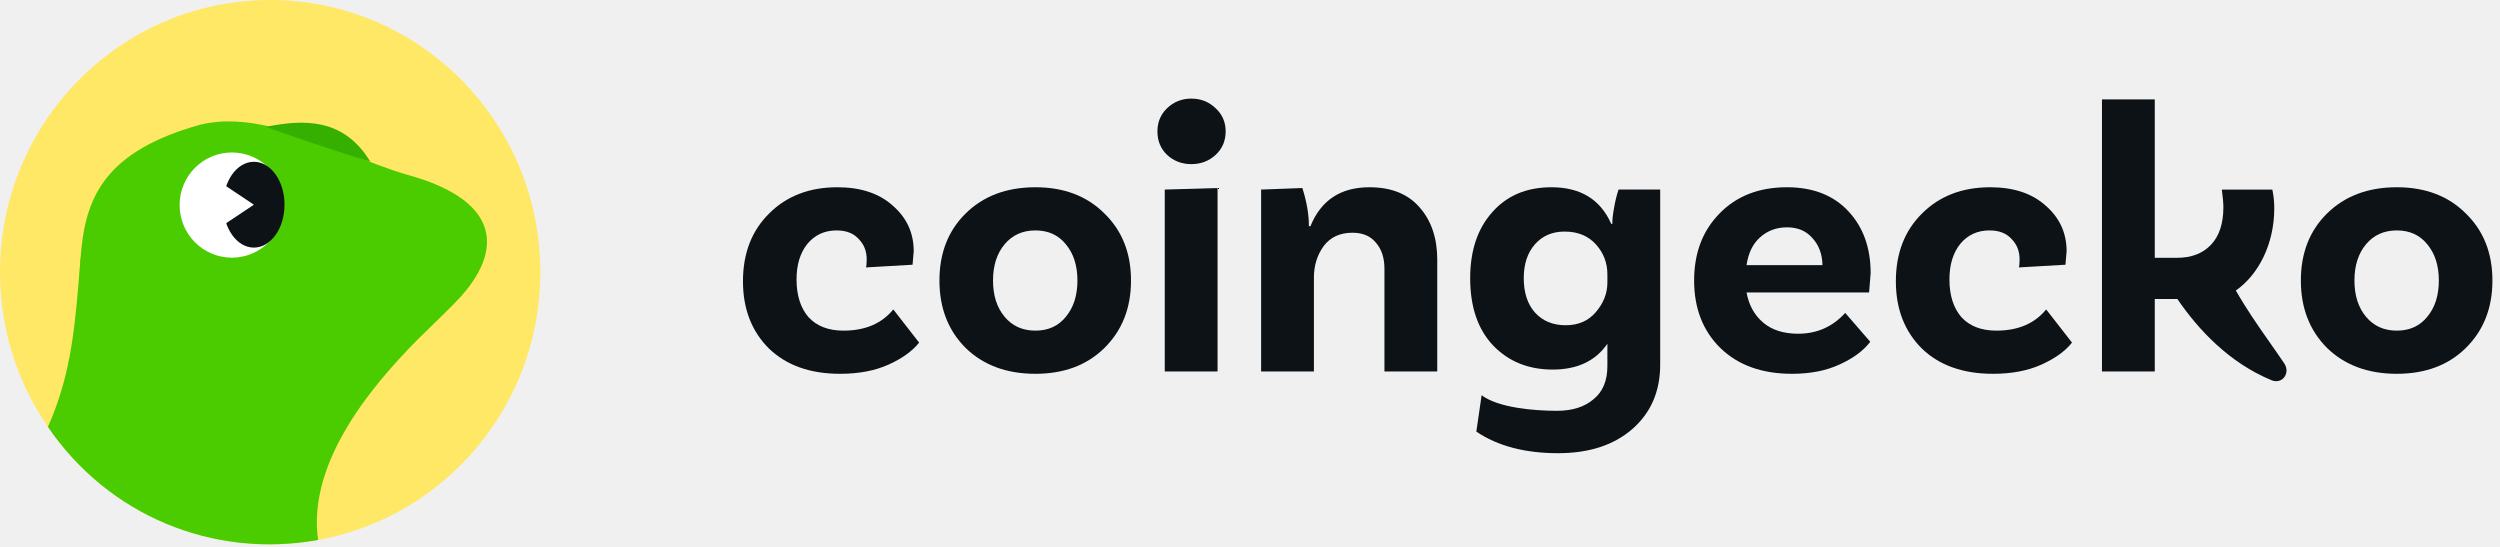
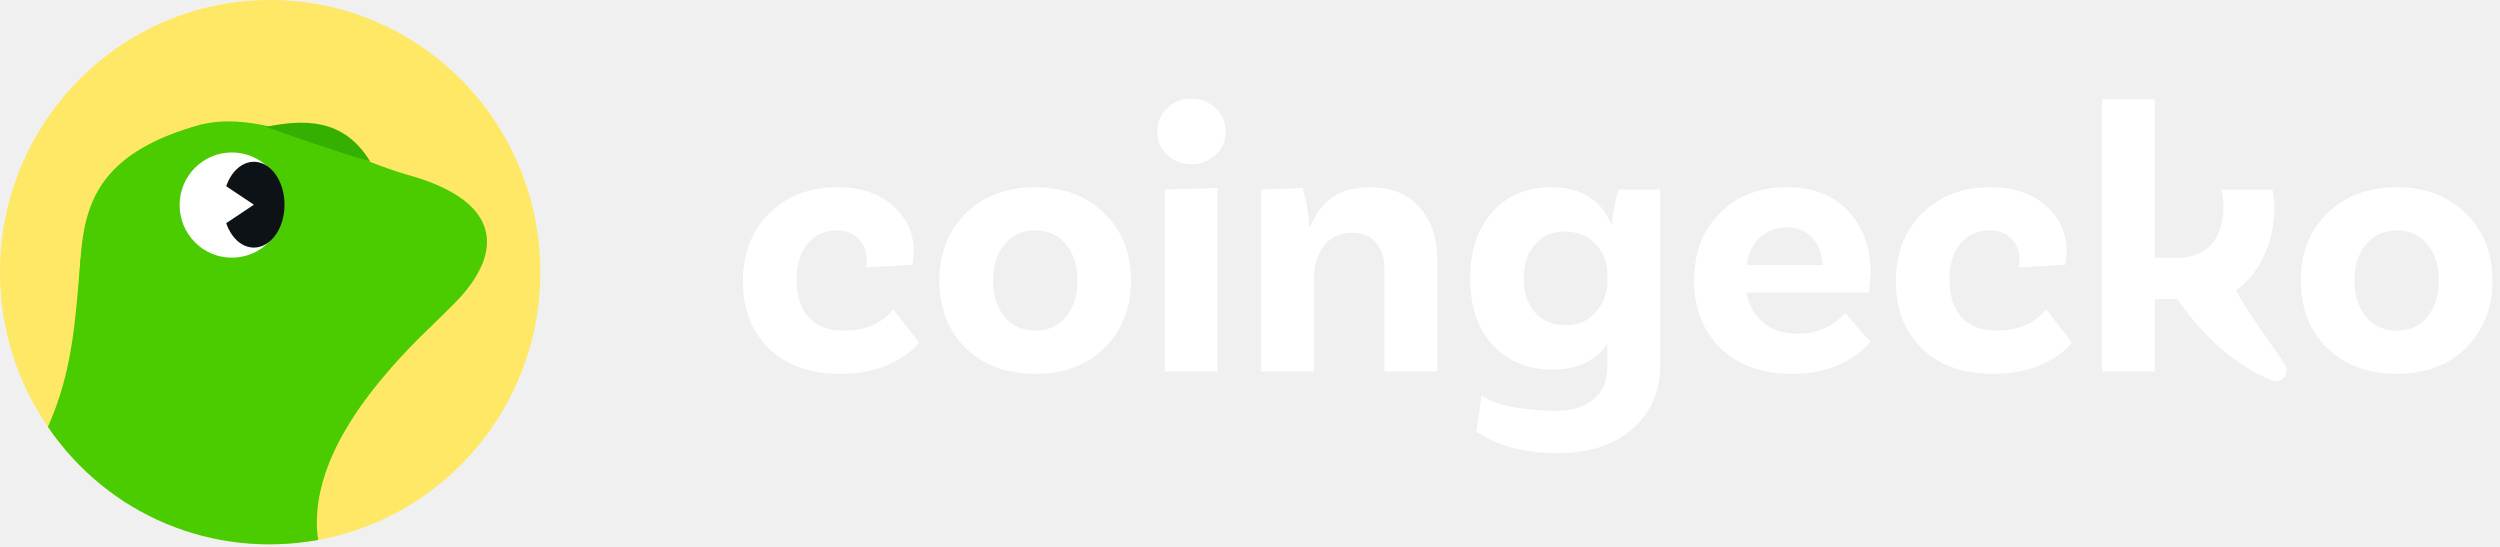
<svg xmlns="http://www.w3.org/2000/svg" width="2344" height="512" viewBox="0 0 2344 512" fill="none">
  <g clip-path="url(#clip0_207_2675)">
    <g clip-path="url(#clip1_207_2675)">
-       <path d="M2247.27 175.57C2274.01 175.57 2295.57 183.761 2311.95 200.144C2328.58 216.285 2336.89 237.245 2336.89 263.023C2336.89 288.801 2328.58 309.882 2311.95 326.264C2295.57 342.405 2274.01 350.476 2247.27 350.476C2220.29 350.476 2198.48 342.405 2181.86 326.264C2165.48 309.882 2157.29 288.801 2157.29 263.023C2157.29 237.245 2165.48 216.285 2181.86 200.144C2198.48 183.761 2220.29 175.57 2247.27 175.57ZM2218.36 296.993C2225.59 305.666 2235.22 310.002 2247.27 310.002C2259.31 310.002 2268.83 305.666 2275.82 296.993C2283.04 288.32 2286.66 276.996 2286.66 263.023C2286.66 249.05 2283.04 237.727 2275.82 229.054C2268.83 220.381 2259.31 216.044 2247.27 216.044C2235.22 216.044 2225.59 220.381 2218.36 229.054C2211.13 237.727 2207.52 249.05 2207.52 263.023C2207.52 276.996 2211.13 288.32 2218.36 296.993Z" fill="#0D1217" />
-       <path d="M1866.09 175.57C1888.02 175.57 1905.36 181.352 1918.13 192.916C1931.14 204.239 1937.65 218.454 1937.65 235.559L1936.56 248.207L1892.84 250.736C1893.32 249.773 1893.56 247.243 1893.56 243.148C1893.56 235.438 1891.03 229.054 1885.97 223.995C1881.15 218.694 1874.29 216.044 1865.37 216.044C1854.05 216.044 1844.89 220.26 1837.91 228.693C1831.16 237.125 1827.79 248.207 1827.79 261.939C1827.79 276.876 1831.52 288.681 1838.99 297.354C1846.7 305.786 1857.66 310.002 1871.88 310.002C1892.11 310.002 1907.65 303.377 1918.49 290.126L1942.71 321.205C1936.44 329.155 1926.93 336.021 1914.16 341.803C1901.39 347.585 1886.21 350.476 1868.62 350.476C1840.44 350.476 1818.15 342.526 1801.77 326.625C1785.63 310.484 1777.56 289.524 1777.56 263.746C1777.56 237.486 1785.75 216.285 1802.13 200.144C1818.51 183.761 1839.83 175.57 1866.09 175.57Z" fill="#0D1217" />
-       <path d="M1685.98 312.893C1703.57 312.893 1718.26 306.388 1730.07 293.379L1753.56 320.482C1747.05 328.914 1737.42 336.021 1724.65 341.803C1712.12 347.585 1697.3 350.476 1680.2 350.476C1652.01 350.476 1629.61 342.405 1612.98 326.264C1596.6 310.123 1588.41 289.042 1588.41 263.023C1588.41 237.245 1596.36 216.285 1612.26 200.144C1628.16 183.761 1649.24 175.57 1675.5 175.57C1699.83 175.57 1718.99 183.039 1732.96 197.976C1746.93 212.912 1753.92 232.306 1753.92 256.157L1752.47 274.226H1637.56C1639.72 286.031 1644.9 295.427 1653.09 302.413C1661.29 309.4 1672.25 312.893 1685.98 312.893ZM1675.5 213.153C1665.62 213.153 1657.19 216.285 1650.2 222.549C1643.46 228.572 1639.24 237.245 1637.56 248.568H1708.75C1708.51 238.209 1705.37 229.777 1699.35 223.272C1693.57 216.526 1685.62 213.153 1675.5 213.153Z" fill="#0D1217" />
-       <path d="M1517.57 177.739H1556.6V341.803C1556.6 366.859 1547.92 386.975 1530.58 402.153C1513.23 417.331 1489.98 424.92 1460.83 424.92C1429.75 424.92 1404.22 418.174 1384.22 404.683L1389.16 370.558C1404.82 382.363 1438.31 385.168 1459.75 385.168C1474.2 385.168 1485.65 381.554 1494.08 374.327C1502.75 367.34 1507.09 356.981 1507.09 343.249V322.289C1496.01 338.43 1478.9 346.501 1455.77 346.501C1433.13 346.501 1414.58 339.033 1400.12 324.096C1385.66 308.918 1378.44 287.838 1378.44 260.855C1378.44 235.077 1385.3 214.478 1399.04 199.06C1412.77 183.4 1431.32 175.57 1454.69 175.57C1481.91 175.57 1500.58 187.014 1510.7 209.901H1511.79C1511.54 207.251 1512.03 202.433 1513.23 195.446C1514.44 188.459 1515.88 182.557 1517.57 177.739ZM1468.06 304.943C1479.86 304.943 1489.26 300.847 1496.25 292.656C1503.47 284.224 1507.09 274.949 1507.09 264.83V257.241C1507.09 246.4 1503.47 237.004 1496.25 229.054C1489.02 221.104 1479.26 217.129 1466.97 217.129C1455.41 217.129 1446.14 221.104 1439.15 229.054C1432.16 237.004 1428.67 247.605 1428.67 260.855C1428.67 274.346 1432.16 285.067 1439.15 293.017C1446.38 300.968 1456.01 304.943 1468.06 304.943Z" fill="#0D1217" />
-       <path d="M1283.97 175.57C1304.44 175.57 1320.1 181.834 1330.95 194.362C1342.03 206.89 1347.57 223.272 1347.57 243.509V348.308H1298.06V252.182C1298.06 241.823 1295.41 233.631 1290.11 227.608C1285.05 221.345 1277.7 218.213 1268.07 218.213C1256.26 218.213 1247.23 222.429 1240.96 230.861C1234.94 239.293 1231.93 249.05 1231.93 260.132V348.308H1182.42V177.739L1221.09 176.293C1225.18 189.062 1227.23 200.987 1227.23 212.069H1228.68C1238.55 187.737 1256.98 175.57 1283.97 175.57Z" fill="#0D1217" />
-       <path d="M1149.17 123.169C1149.17 132.083 1146.04 139.431 1139.77 145.213C1133.51 150.995 1125.92 153.886 1117.01 153.886C1108.09 153.886 1100.5 150.995 1094.24 145.213C1088.22 139.431 1085.21 132.083 1085.21 123.169C1085.21 114.496 1088.22 107.269 1094.24 101.487C1100.5 95.464 1108.09 92.452 1117.01 92.452C1125.92 92.452 1133.51 95.464 1139.77 101.487C1146.04 107.269 1149.17 114.496 1149.17 123.169ZM1092.07 348.306V177.737L1141.58 176.292V348.306H1092.07Z" fill="#0D1217" />
-       <path d="M970.807 175.57C997.548 175.57 1019.11 183.761 1035.49 200.144C1052.12 216.285 1060.43 237.245 1060.43 263.023C1060.43 288.801 1052.12 309.882 1035.49 326.264C1019.11 342.405 997.548 350.476 970.807 350.476C943.824 350.476 922.021 342.405 905.398 326.264C889.015 309.882 880.824 288.801 880.824 263.023C880.824 237.245 889.015 216.285 905.398 200.144C922.021 183.761 943.824 175.57 970.807 175.57ZM941.896 296.993C949.124 305.666 958.761 310.002 970.807 310.002C982.852 310.002 992.369 305.666 999.355 296.993C1006.58 288.32 1010.2 276.996 1010.2 263.023C1010.2 249.05 1006.58 237.727 999.355 229.054C992.369 220.381 982.852 216.044 970.807 216.044C958.761 216.044 949.124 220.381 941.896 229.054C934.669 237.727 931.055 249.05 931.055 263.023C931.055 276.996 934.669 288.32 941.896 296.993Z" fill="#0D1217" />
-       <path d="M785.144 175.57C807.068 175.57 824.414 181.352 837.182 192.916C850.192 204.239 856.697 218.454 856.697 235.559L855.612 248.207L811.886 250.736C812.368 249.773 812.609 247.243 812.609 243.148C812.609 235.438 810.079 229.054 805.02 223.995C800.202 218.694 793.335 216.044 784.421 216.044C773.098 216.044 763.943 220.26 756.957 228.693C750.211 237.125 746.838 248.207 746.838 261.939C746.838 276.876 750.573 288.681 758.041 297.354C765.75 305.786 776.712 310.002 790.926 310.002C811.163 310.002 826.702 303.377 837.544 290.126L861.756 321.205C855.492 329.155 845.976 336.021 833.207 341.803C820.439 347.585 805.261 350.476 787.674 350.476C759.486 350.476 737.202 342.526 720.819 326.625C704.678 310.484 696.607 289.524 696.607 263.746C696.607 237.486 704.798 216.285 721.181 200.144C737.563 183.761 758.884 175.57 785.144 175.57Z" fill="#0D1217" />
-       <path d="M2096.32 272.377C2106.59 290.346 2116.84 304.965 2127.51 320.193C2132.15 326.799 2136.86 333.52 2141.69 340.679C2147.82 349.775 2139.87 360.675 2129.73 356.48C2090.19 340.124 2061.31 309.347 2041.52 280.372H2020.32V348.31H1970.81V93.179H2020.32V241.705H2041.28C2054.77 241.705 2065.37 237.609 2073.08 229.418C2080.79 221.227 2084.64 209.542 2084.64 194.364C2084.64 190.51 2084.16 184.969 2083.2 177.741H2130.54C2131.74 183.282 2132.35 189.185 2132.35 195.448C2132.35 229.003 2117.37 257.75 2096.32 272.377Z" fill="#0D1217" />
+       <path d="M2247.27 175.57C2274.01 175.57 2295.57 183.761 2311.95 200.144C2328.58 216.285 2336.89 237.245 2336.89 263.023C2336.89 288.801 2328.58 309.882 2311.95 326.264C2295.57 342.405 2274.01 350.476 2247.27 350.476C2220.29 350.476 2198.48 342.405 2181.86 326.264C2165.48 309.882 2157.29 288.801 2157.29 263.023C2157.29 237.245 2165.48 216.285 2181.86 200.144C2198.48 183.761 2220.29 175.57 2247.27 175.57ZM2218.36 296.993C2225.59 305.666 2235.22 310.002 2247.27 310.002C2259.31 310.002 2268.83 305.666 2275.82 296.993C2283.04 288.32 2286.66 276.996 2286.66 263.023C2286.66 249.05 2283.04 237.727 2275.82 229.054C2268.83 220.381 2259.31 216.044 2247.27 216.044C2235.22 216.044 2225.59 220.381 2218.36 229.054C2211.13 237.727 2207.52 249.05 2207.52 263.023C2207.52 276.996 2211.13 288.32 2218.36 296.993Z" fill="#FFFFFF" />
+       <path d="M1866.09 175.57C1888.02 175.57 1905.36 181.352 1918.13 192.916C1931.14 204.239 1937.65 218.454 1937.65 235.559L1936.56 248.207L1892.84 250.736C1893.32 249.773 1893.56 247.243 1893.56 243.148C1893.56 235.438 1891.03 229.054 1885.97 223.995C1881.15 218.694 1874.29 216.044 1865.37 216.044C1854.05 216.044 1844.89 220.26 1837.91 228.693C1831.16 237.125 1827.79 248.207 1827.79 261.939C1827.79 276.876 1831.52 288.681 1838.99 297.354C1846.7 305.786 1857.66 310.002 1871.88 310.002C1892.11 310.002 1907.65 303.377 1918.49 290.126L1942.71 321.205C1936.44 329.155 1926.93 336.021 1914.16 341.803C1901.39 347.585 1886.21 350.476 1868.62 350.476C1840.44 350.476 1818.15 342.526 1801.77 326.625C1785.63 310.484 1777.56 289.524 1777.56 263.746C1777.56 237.486 1785.75 216.285 1802.13 200.144C1818.51 183.761 1839.83 175.57 1866.09 175.57Z" fill="#FFFFFF" />
+       <path d="M1685.98 312.893C1703.57 312.893 1718.26 306.388 1730.07 293.379L1753.56 320.482C1747.05 328.914 1737.42 336.021 1724.65 341.803C1712.12 347.585 1697.3 350.476 1680.2 350.476C1652.01 350.476 1629.61 342.405 1612.98 326.264C1596.6 310.123 1588.41 289.042 1588.41 263.023C1588.41 237.245 1596.36 216.285 1612.26 200.144C1628.16 183.761 1649.24 175.57 1675.5 175.57C1699.83 175.57 1718.99 183.039 1732.96 197.976C1746.93 212.912 1753.92 232.306 1753.92 256.157L1752.47 274.226H1637.56C1639.72 286.031 1644.9 295.427 1653.09 302.413C1661.29 309.4 1672.25 312.893 1685.98 312.893ZM1675.5 213.153C1665.62 213.153 1657.19 216.285 1650.2 222.549C1643.46 228.572 1639.24 237.245 1637.56 248.568H1708.75C1708.51 238.209 1705.37 229.777 1699.35 223.272C1693.57 216.526 1685.62 213.153 1675.5 213.153Z" fill="#FFFFFF" />
+       <path d="M1517.57 177.739H1556.6V341.803C1556.6 366.859 1547.92 386.975 1530.58 402.153C1513.23 417.331 1489.98 424.92 1460.83 424.92C1429.75 424.92 1404.22 418.174 1384.22 404.683L1389.16 370.558C1404.82 382.363 1438.31 385.168 1459.75 385.168C1474.2 385.168 1485.65 381.554 1494.08 374.327C1502.75 367.34 1507.09 356.981 1507.09 343.249V322.289C1496.01 338.43 1478.9 346.501 1455.77 346.501C1433.13 346.501 1414.58 339.033 1400.12 324.096C1385.66 308.918 1378.44 287.838 1378.44 260.855C1378.44 235.077 1385.3 214.478 1399.04 199.06C1412.77 183.4 1431.32 175.57 1454.69 175.57C1481.91 175.57 1500.58 187.014 1510.7 209.901H1511.79C1511.54 207.251 1512.03 202.433 1513.23 195.446C1514.44 188.459 1515.88 182.557 1517.57 177.739ZM1468.06 304.943C1479.86 304.943 1489.26 300.847 1496.25 292.656C1503.47 284.224 1507.09 274.949 1507.09 264.83V257.241C1507.09 246.4 1503.47 237.004 1496.25 229.054C1489.02 221.104 1479.26 217.129 1466.97 217.129C1455.41 217.129 1446.14 221.104 1439.15 229.054C1432.16 237.004 1428.67 247.605 1428.67 260.855C1428.67 274.346 1432.16 285.067 1439.15 293.017C1446.38 300.968 1456.01 304.943 1468.06 304.943Z" fill="#FFFFFF" />
+       <path d="M1283.97 175.57C1304.44 175.57 1320.1 181.834 1330.95 194.362C1342.03 206.89 1347.57 223.272 1347.57 243.509V348.308H1298.06V252.182C1298.06 241.823 1295.41 233.631 1290.11 227.608C1285.05 221.345 1277.7 218.213 1268.07 218.213C1256.26 218.213 1247.23 222.429 1240.96 230.861C1234.94 239.293 1231.93 249.05 1231.93 260.132V348.308H1182.42V177.739L1221.09 176.293C1225.18 189.062 1227.23 200.987 1227.23 212.069H1228.68C1238.55 187.737 1256.98 175.57 1283.97 175.57Z" fill="#FFFFFF" />
+       <path d="M1149.17 123.169C1149.17 132.083 1146.04 139.431 1139.77 145.213C1133.51 150.995 1125.92 153.886 1117.01 153.886C1108.09 153.886 1100.5 150.995 1094.24 145.213C1088.22 139.431 1085.21 132.083 1085.21 123.169C1085.21 114.496 1088.22 107.269 1094.24 101.487C1100.5 95.464 1108.09 92.452 1117.01 92.452C1125.92 92.452 1133.51 95.464 1139.77 101.487C1146.04 107.269 1149.17 114.496 1149.17 123.169ZM1092.07 348.306V177.737L1141.58 176.292V348.306H1092.07Z" fill="#FFFFFF" />
+       <path d="M970.807 175.57C997.548 175.57 1019.11 183.761 1035.49 200.144C1052.12 216.285 1060.43 237.245 1060.43 263.023C1060.43 288.801 1052.12 309.882 1035.49 326.264C1019.11 342.405 997.548 350.476 970.807 350.476C943.824 350.476 922.021 342.405 905.398 326.264C889.015 309.882 880.824 288.801 880.824 263.023C880.824 237.245 889.015 216.285 905.398 200.144C922.021 183.761 943.824 175.57 970.807 175.57ZM941.896 296.993C949.124 305.666 958.761 310.002 970.807 310.002C982.852 310.002 992.369 305.666 999.355 296.993C1006.58 288.32 1010.2 276.996 1010.2 263.023C1010.2 249.05 1006.58 237.727 999.355 229.054C992.369 220.381 982.852 216.044 970.807 216.044C958.761 216.044 949.124 220.381 941.896 229.054C934.669 237.727 931.055 249.05 931.055 263.023C931.055 276.996 934.669 288.32 941.896 296.993Z" fill="#FFFFFF" />
+       <path d="M785.144 175.57C807.068 175.57 824.414 181.352 837.182 192.916C850.192 204.239 856.697 218.454 856.697 235.559L855.612 248.207L811.886 250.736C812.368 249.773 812.609 247.243 812.609 243.148C812.609 235.438 810.079 229.054 805.02 223.995C800.202 218.694 793.335 216.044 784.421 216.044C773.098 216.044 763.943 220.26 756.957 228.693C750.211 237.125 746.838 248.207 746.838 261.939C746.838 276.876 750.573 288.681 758.041 297.354C765.75 305.786 776.712 310.002 790.926 310.002C811.163 310.002 826.702 303.377 837.544 290.126L861.756 321.205C855.492 329.155 845.976 336.021 833.207 341.803C820.439 347.585 805.261 350.476 787.674 350.476C759.486 350.476 737.202 342.526 720.819 326.625C704.678 310.484 696.607 289.524 696.607 263.746C696.607 237.486 704.798 216.285 721.181 200.144C737.563 183.761 758.884 175.57 785.144 175.57Z" fill="#FFFFFF" />
+       <path d="M2096.32 272.377C2106.59 290.346 2116.84 304.965 2127.51 320.193C2132.15 326.799 2136.86 333.52 2141.69 340.679C2147.82 349.775 2139.87 360.675 2129.73 356.48C2090.19 340.124 2061.31 309.347 2041.52 280.372H2020.32V348.31H1970.81V93.179H2020.32V241.705H2041.28C2054.77 241.705 2065.37 237.609 2073.08 229.418C2080.79 221.227 2084.64 209.542 2084.64 194.364C2084.64 190.51 2084.16 184.969 2083.2 177.741H2130.54C2131.74 183.282 2132.35 189.185 2132.35 195.448C2132.35 229.003 2117.37 257.75 2096.32 272.377Z" fill="#FFFFFF" />
    </g>
    <g clip-path="url(#clip2_207_2675)">
      <path d="M506.621 253.985C507.254 394.894 394.35 509.631 254.463 510.268C114.557 510.906 0.636 397.194 0.003 256.286C-0.631 115.377 112.273 0.64 252.179 0.003C392.066 -0.616 505.987 113.077 506.621 253.985Z" fill="#FFE866" />
      <path d="M381.781 163.839C363.395 158.485 344.357 150.869 325.05 143.195C323.937 138.325 319.658 132.255 310.983 124.814C298.374 113.796 274.692 114.086 254.234 118.957C231.645 113.603 209.326 111.689 187.908 116.869C12.766 165.482 112.063 284.026 47.752 403.228C56.906 422.77 157.872 516.658 298.24 506.233C298.24 506.233 249.436 388.113 359.576 331.402C448.913 285.418 513.454 200.023 381.761 163.819L381.781 163.839Z" fill="#4BCC00" />
      <path d="M266.363 192.26C266.363 219.514 244.427 241.588 217.386 241.588C190.345 241.588 168.409 219.514 168.409 192.26C168.409 165.006 190.345 142.952 217.386 142.952C244.427 142.952 266.363 165.025 266.363 192.26Z" fill="white" />
      <path d="M443.077 263.251C403.408 291.413 358.25 312.771 294.247 312.771C264.289 312.771 258.205 280.705 238.399 296.419C228.17 304.537 192.129 322.687 163.514 321.315C134.65 319.923 88.571 303.03 75.617 241.544C70.493 303.03 67.883 348.337 44.949 400.254C101.246 482.993 199.405 524.157 298.239 506.255C287.626 431.587 352.416 358.465 388.919 321.044C402.736 306.876 429.221 283.739 443.077 263.251Z" fill="#4BCC00" />
      <ellipse cx="238.03" cy="191.923" rx="28.74" ry="40.236" fill="#0D1217" />
      <path d="M249.526 118.863C265.206 125.131 322.467 144.203 347.242 151.689C321.947 109.717 283.613 112.139 249.526 118.863Z" fill="#35AF00" />
      <path d="M238.03 191.918L203.541 168.926V214.91L238.03 191.918Z" fill="white" />
    </g>
  </g>
  <defs>
    <clipPath id="clip0_207_2675">
      <rect width="2343.13" height="512" fill="white" />
    </clipPath>
    <clipPath id="clip1_207_2675">
      <rect width="1646.53" height="332.472" fill="white" transform="translate(696.607 92.4524)" />
    </clipPath>
    <clipPath id="clip2_207_2675">
      <rect width="506.623" height="512" fill="white" />
    </clipPath>
  </defs>
</svg>
